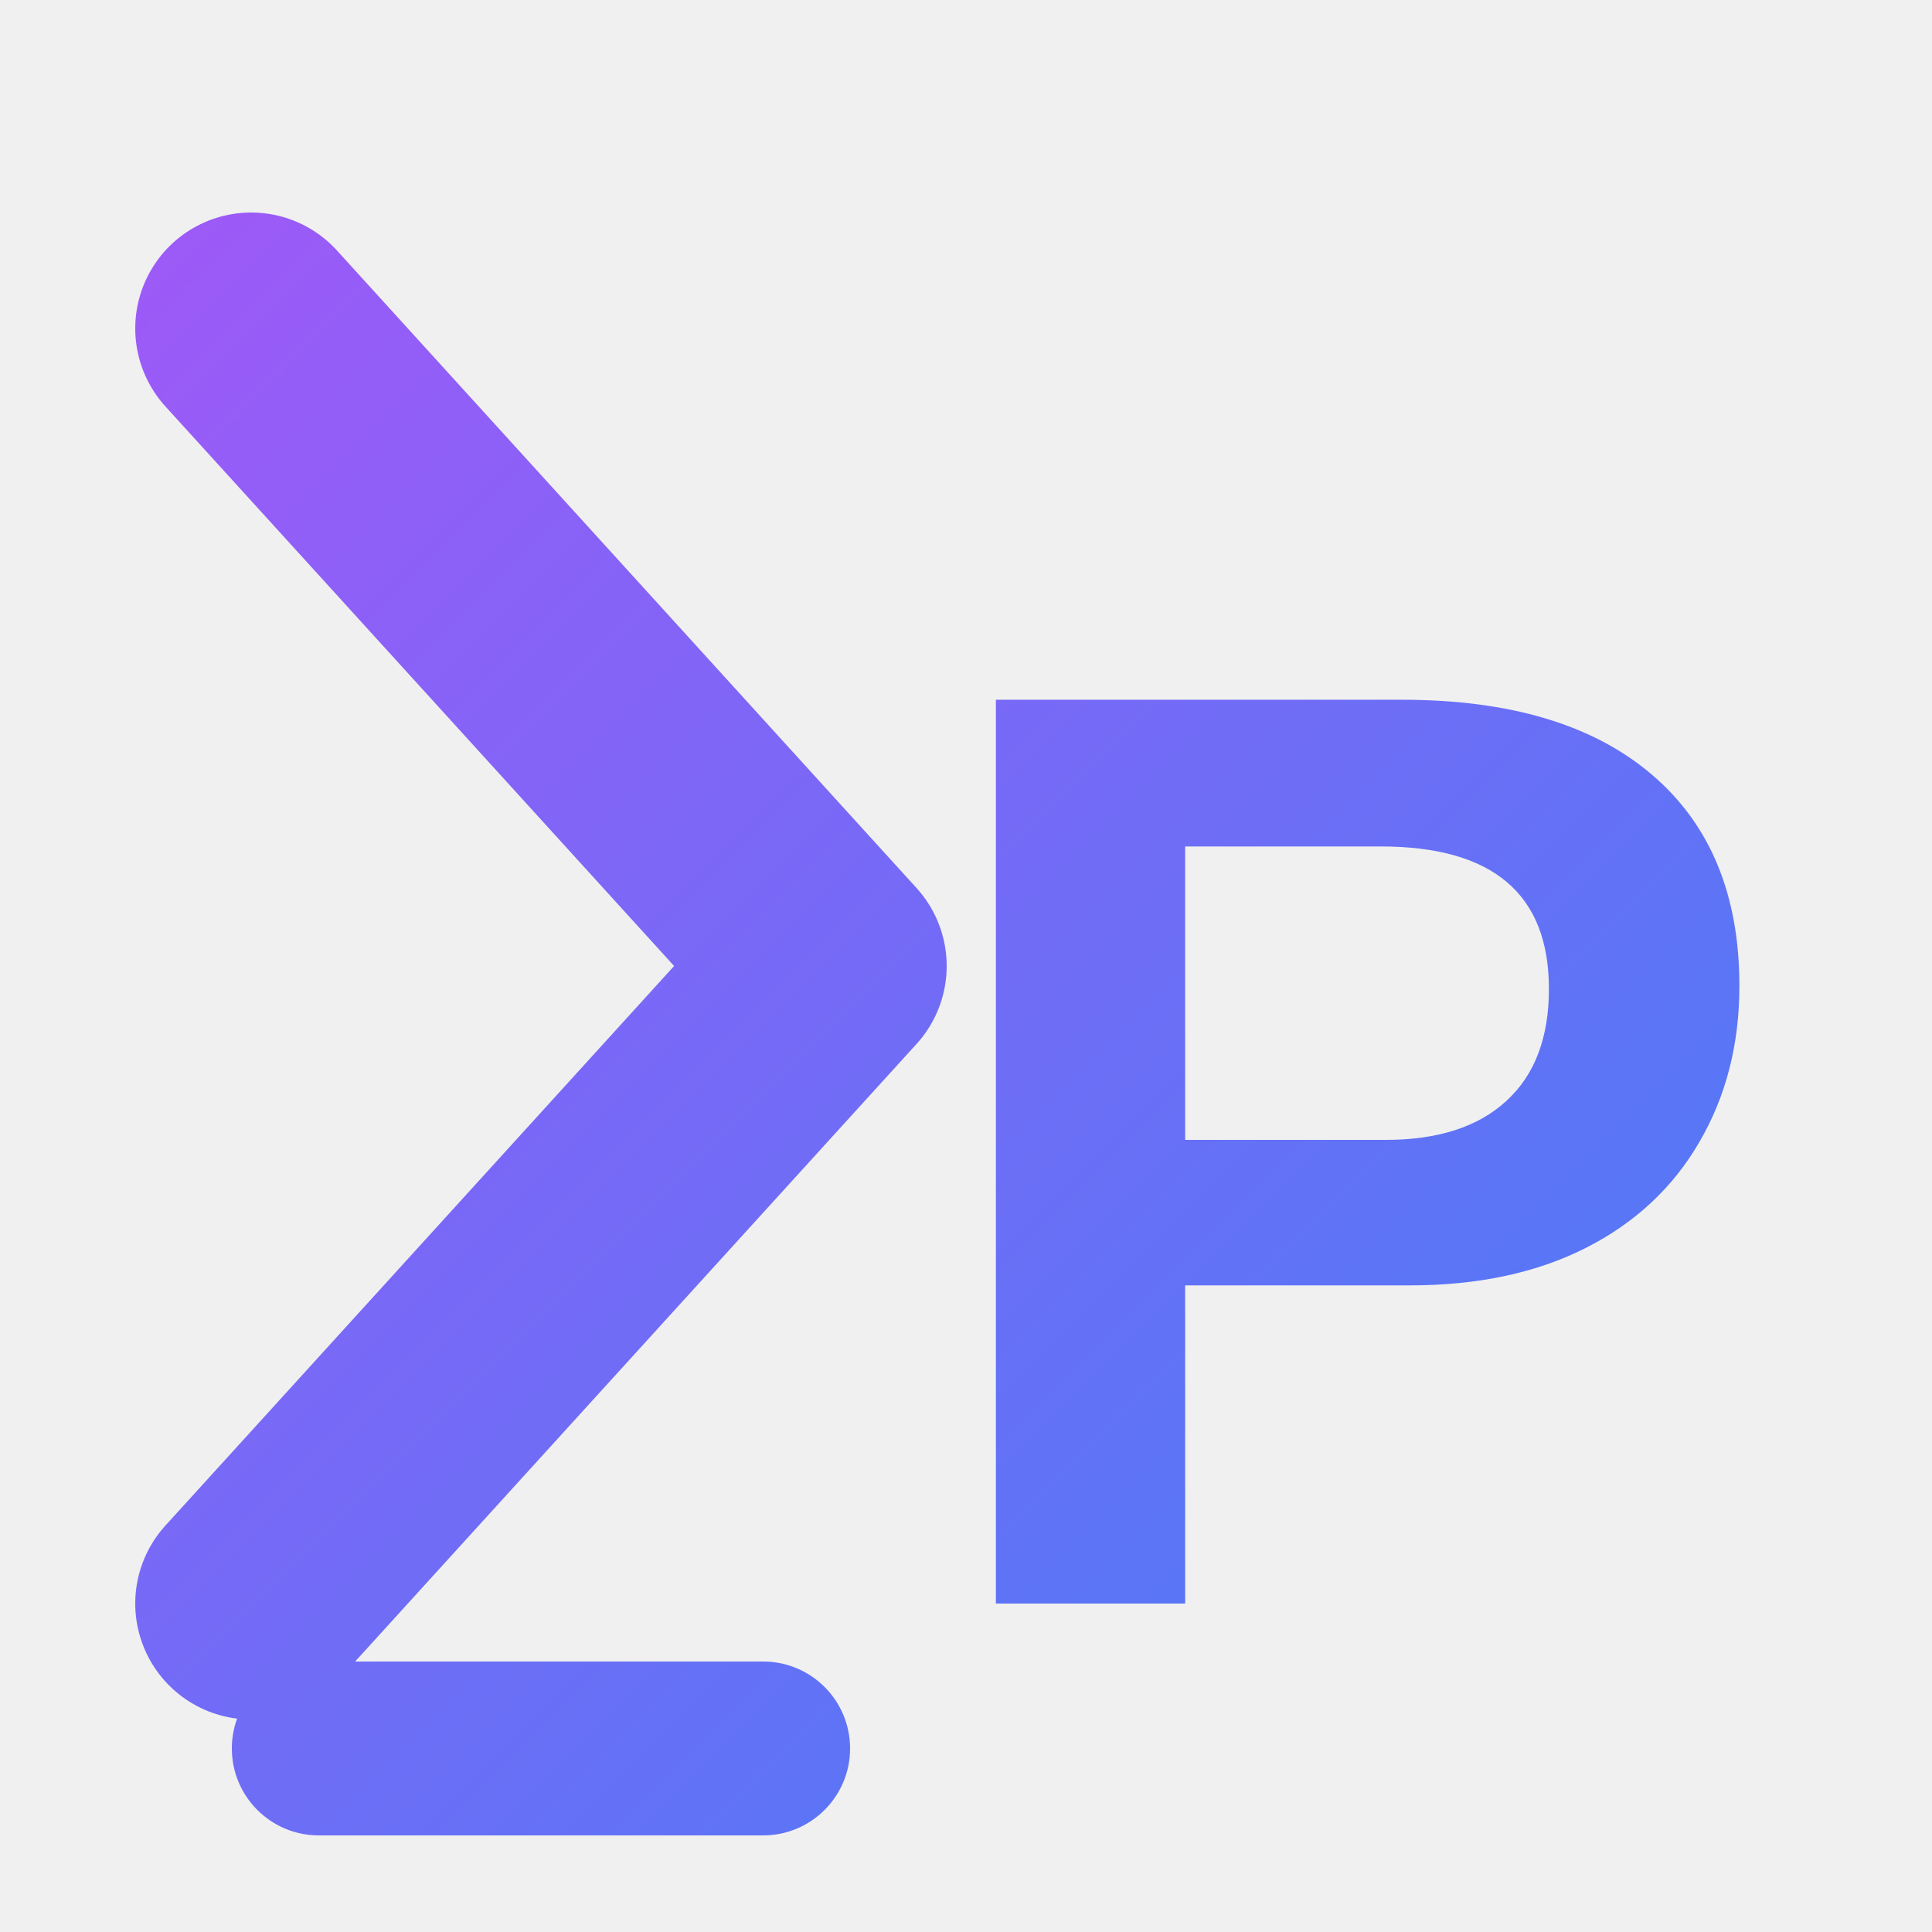
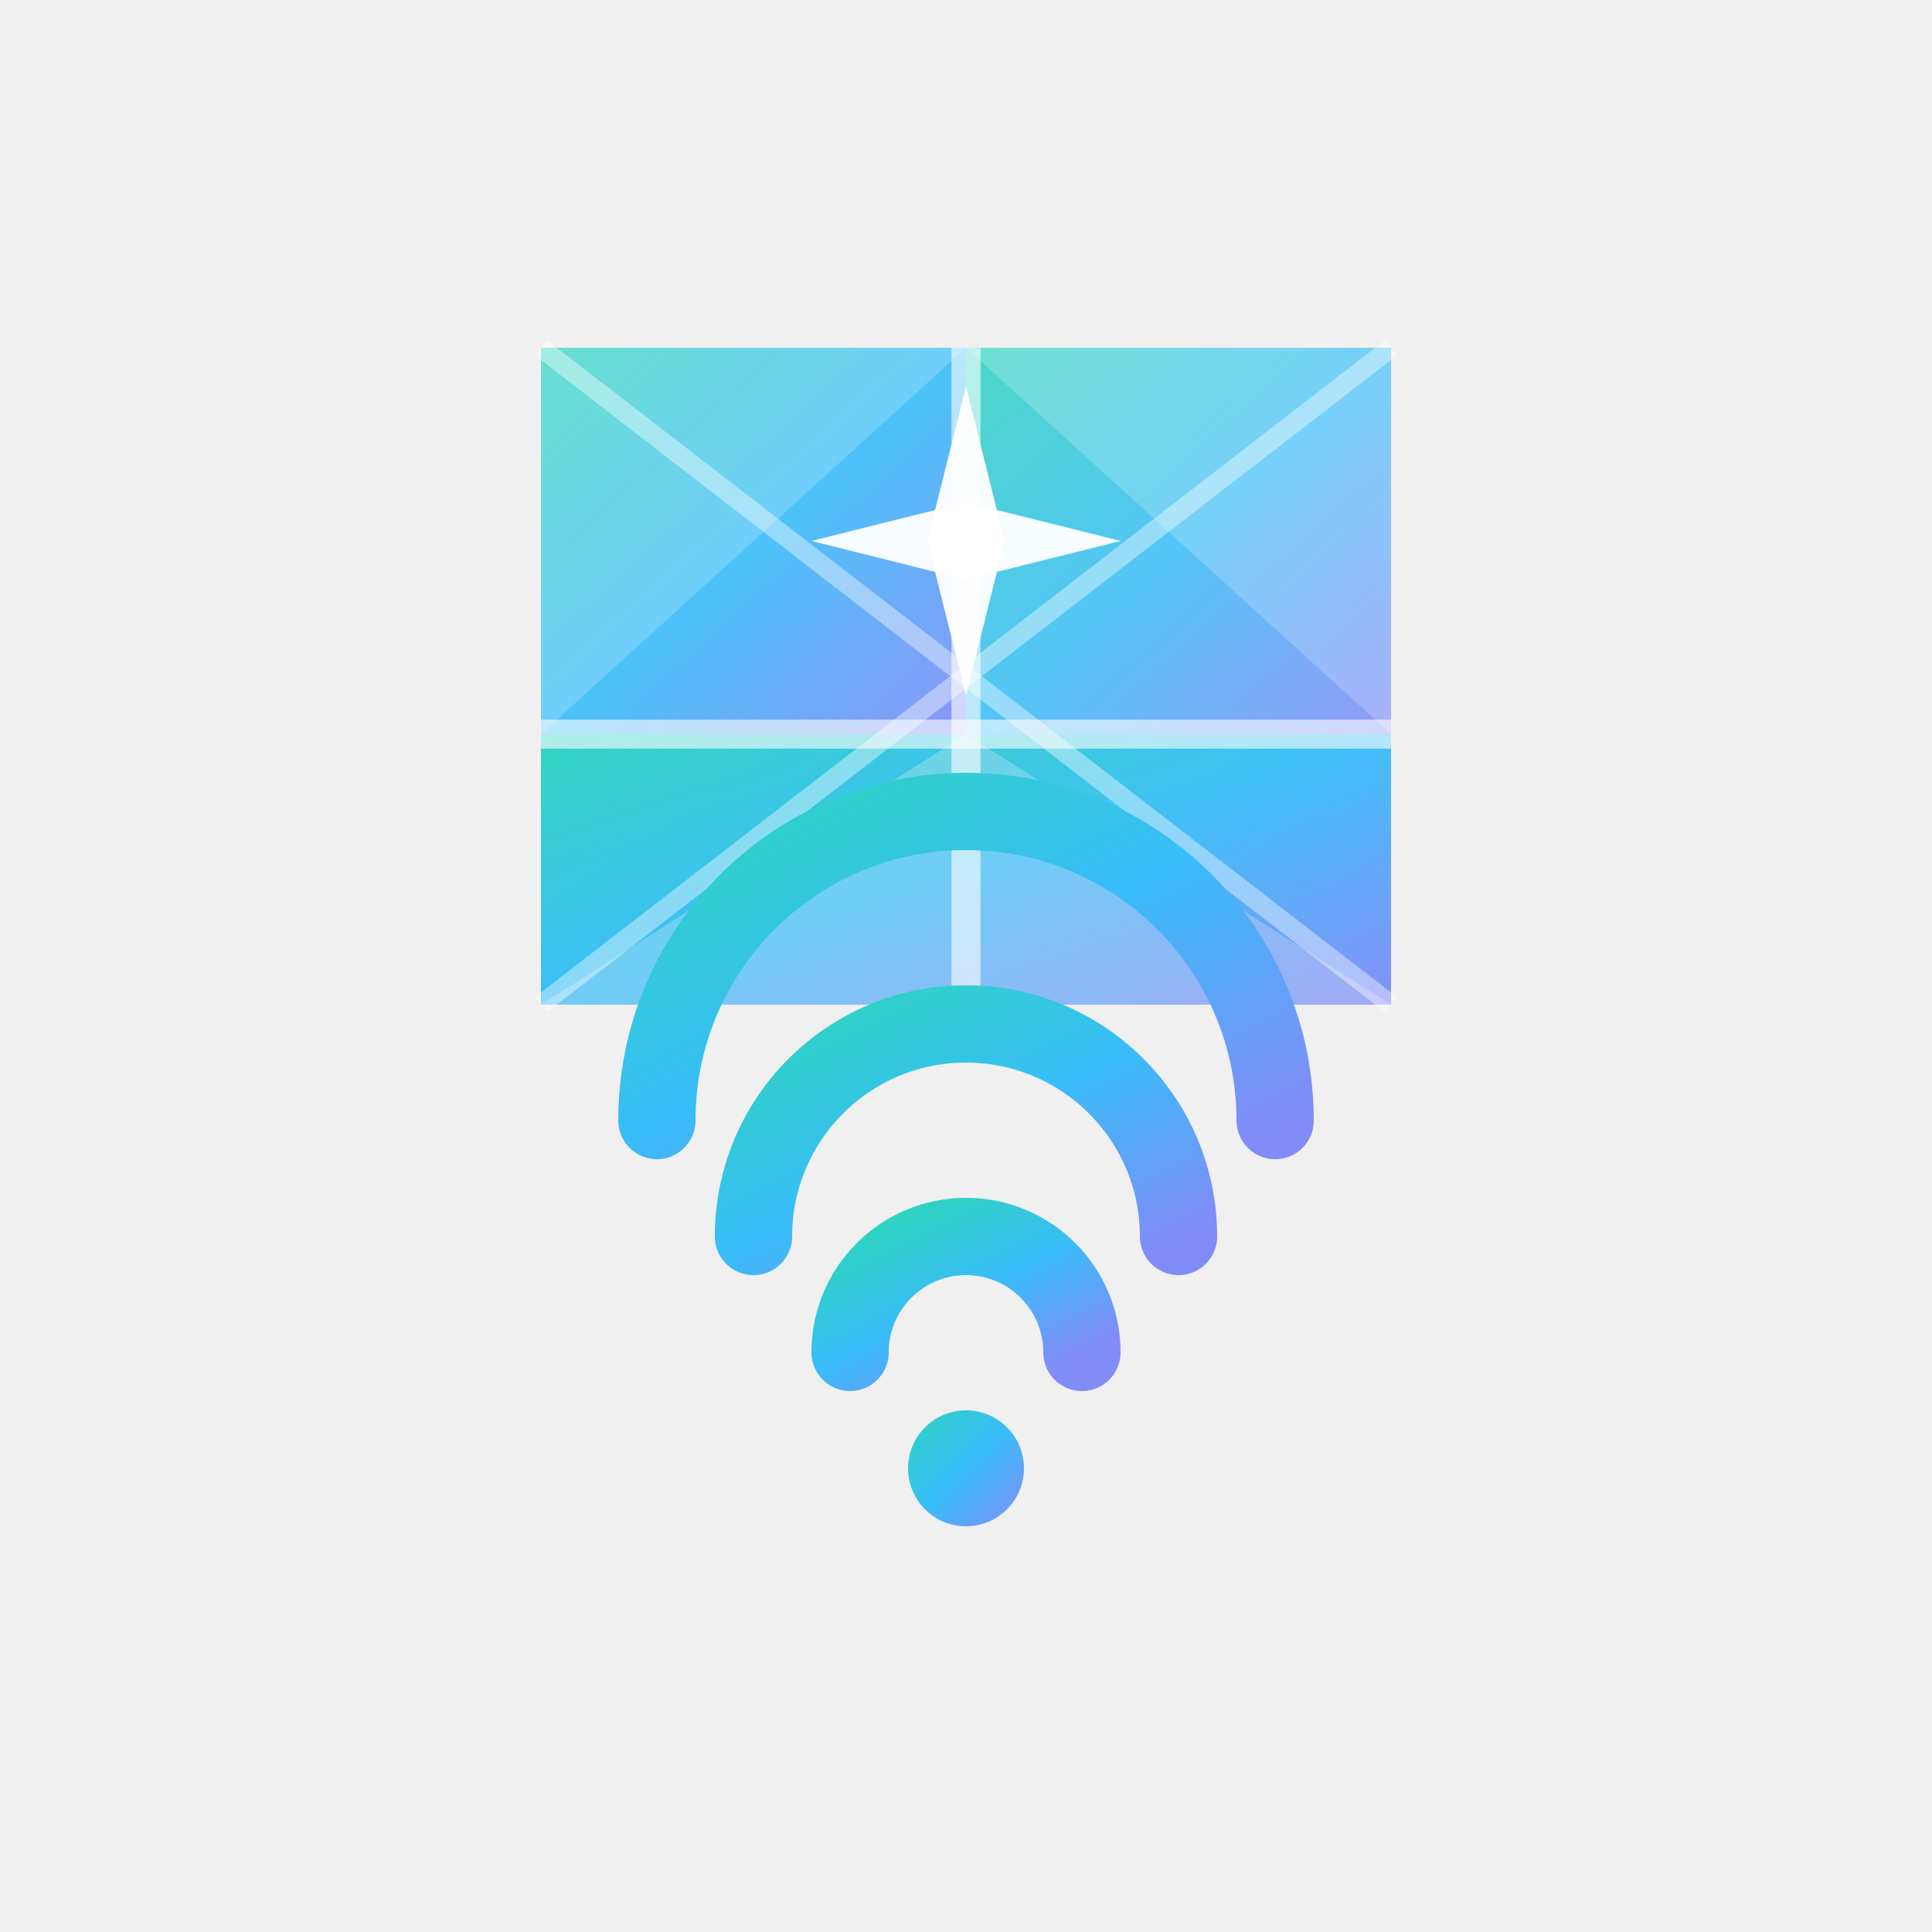
- <svg xmlns="http://www.w3.org/2000/svg" viewBox="0 0 100 100" fill="none">
+ <svg xmlns="http://www.w3.org/2000/svg" viewBox="0 0 100 100">
  <defs>
-     <linearGradient id="g" x1="0" y1="0" x2="100" y2="100" gradientUnits="userSpaceOnUse">
-       <stop stop-color="#A855F7" />
-       <stop offset="1" stop-color="#3B82F6" />
+     <linearGradient id="g1" x1="0%" y1="0%" x2="100%" y2="100%">
+       <stop offset="0%" stop-color="#2dd4bf" />
+       <stop offset="50%" stop-color="#38bdf8" />
+       <stop offset="100%" stop-color="#818cf8" />
    </linearGradient>
  </defs>
-   <path d="M13 17L43 50L13 83" stroke="url(#g)" stroke-width="12" stroke-linecap="round" stroke-linejoin="round" />
-   <rect x="12" y="86" width="32" height="9" rx="4.5" fill="url(#g)" />
-   <text x="47" y="83" font-family="'Arial Black', Arial, sans-serif" font-size="68" font-weight="900" fill="url(#g)">P</text>
+   <polygon points="28,18 50,18 50,38 28,38" fill="url(#g1)" opacity="0.9" />
+   <polygon points="28,18 50,18 28,38" fill="white" opacity="0.2" />
+   <polygon points="50,18 72,18 72,38 50,38" fill="url(#g1)" opacity="0.85" />
+   <polygon points="72,18 72,38 50,18" fill="white" opacity="0.2" />
+   <polygon points="28,38 50,38 28,52" fill="url(#g1)" opacity="0.9" />
+   <polygon points="50,38 72,38 72,52" fill="url(#g1)" opacity="0.85" />
+   <polygon points="28,38 72,38 72,52 28,52" fill="url(#g1)" opacity="0.7" />
+   <polygon points="50,20 52,28 50,36 48,28" fill="white" opacity="0.95" />
+   <polygon points="42,28 50,26 58,28 50,30" fill="white" opacity="0.95" />
+   <line x1="50" y1="18" x2="50" y2="52" stroke="white" stroke-width="1.5" opacity="0.6" />
+   <line x1="28" y1="38" x2="72" y2="38" stroke="white" stroke-width="1.5" opacity="0.6" />
+   <line x1="28" y1="18" x2="72" y2="52" stroke="white" stroke-width="1" opacity="0.4" />
+   <line x1="72" y1="18" x2="28" y2="52" stroke="white" stroke-width="1" opacity="0.4" />
+   <path d="M 34,58 A 16,16 0 0,1 66,58" fill="none" stroke="url(#g1)" stroke-width="4" stroke-linecap="round" />
+   <path d="M 39,64 A 11,11 0 0,1 61,64" fill="none" stroke="url(#g1)" stroke-width="4" stroke-linecap="round" />
+   <path d="M 44,70 A 6,6 0 0,1 56,70" fill="none" stroke="url(#g1)" stroke-width="4" stroke-linecap="round" />
+   <circle cx="50" cy="76" r="3" fill="url(#g1)" />
</svg>
